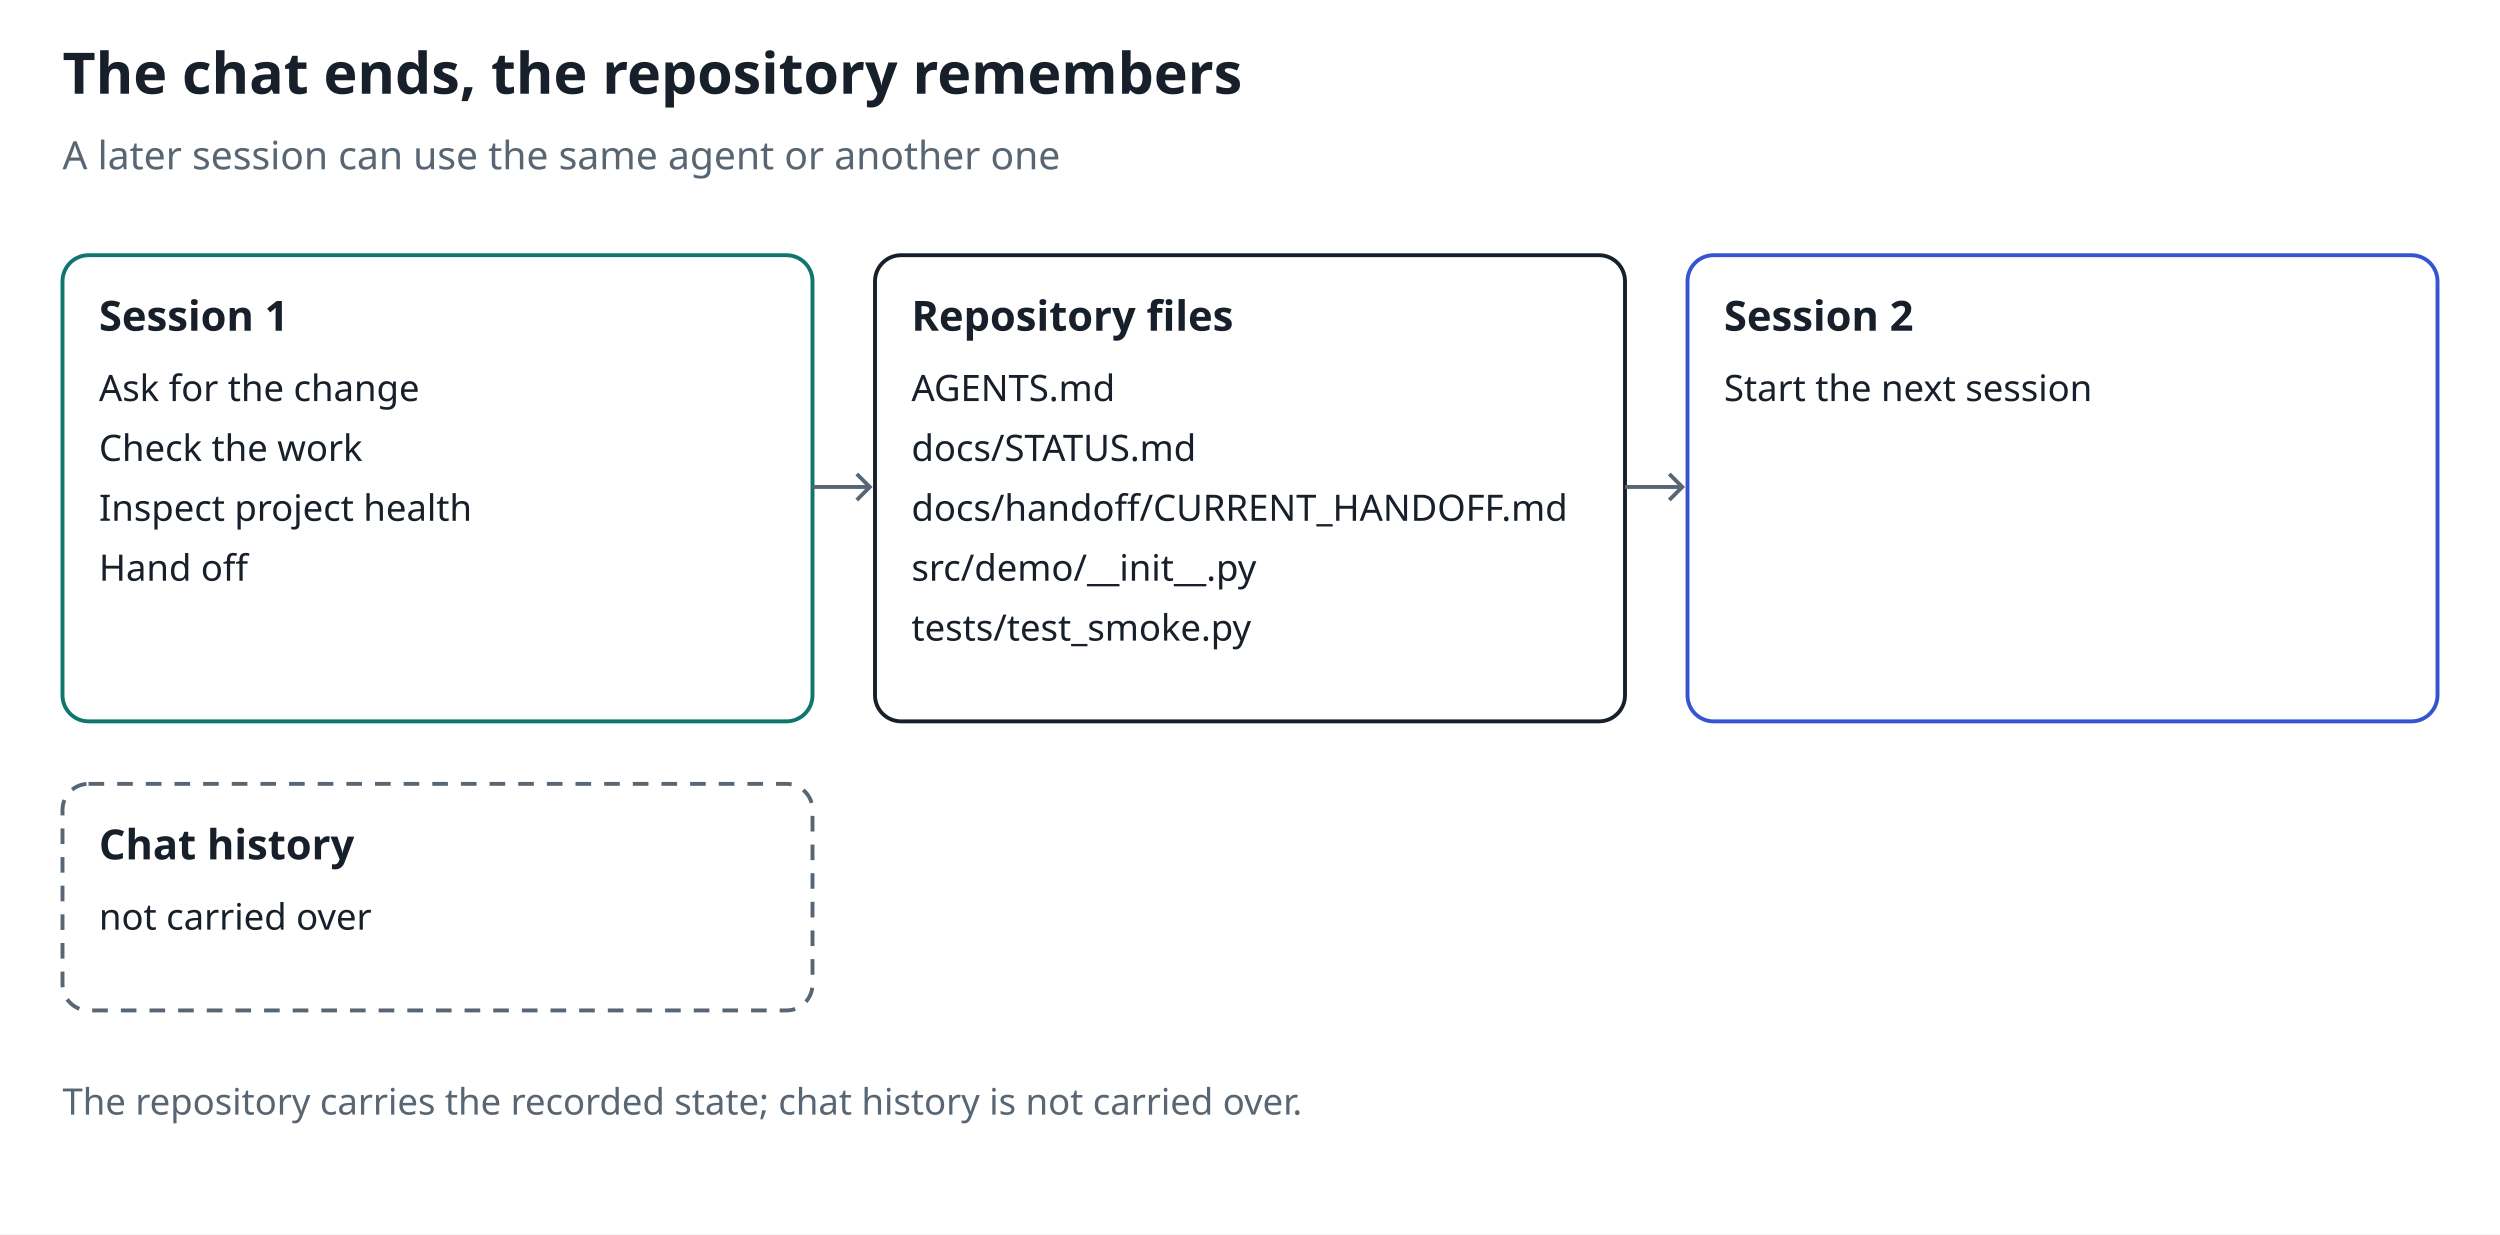
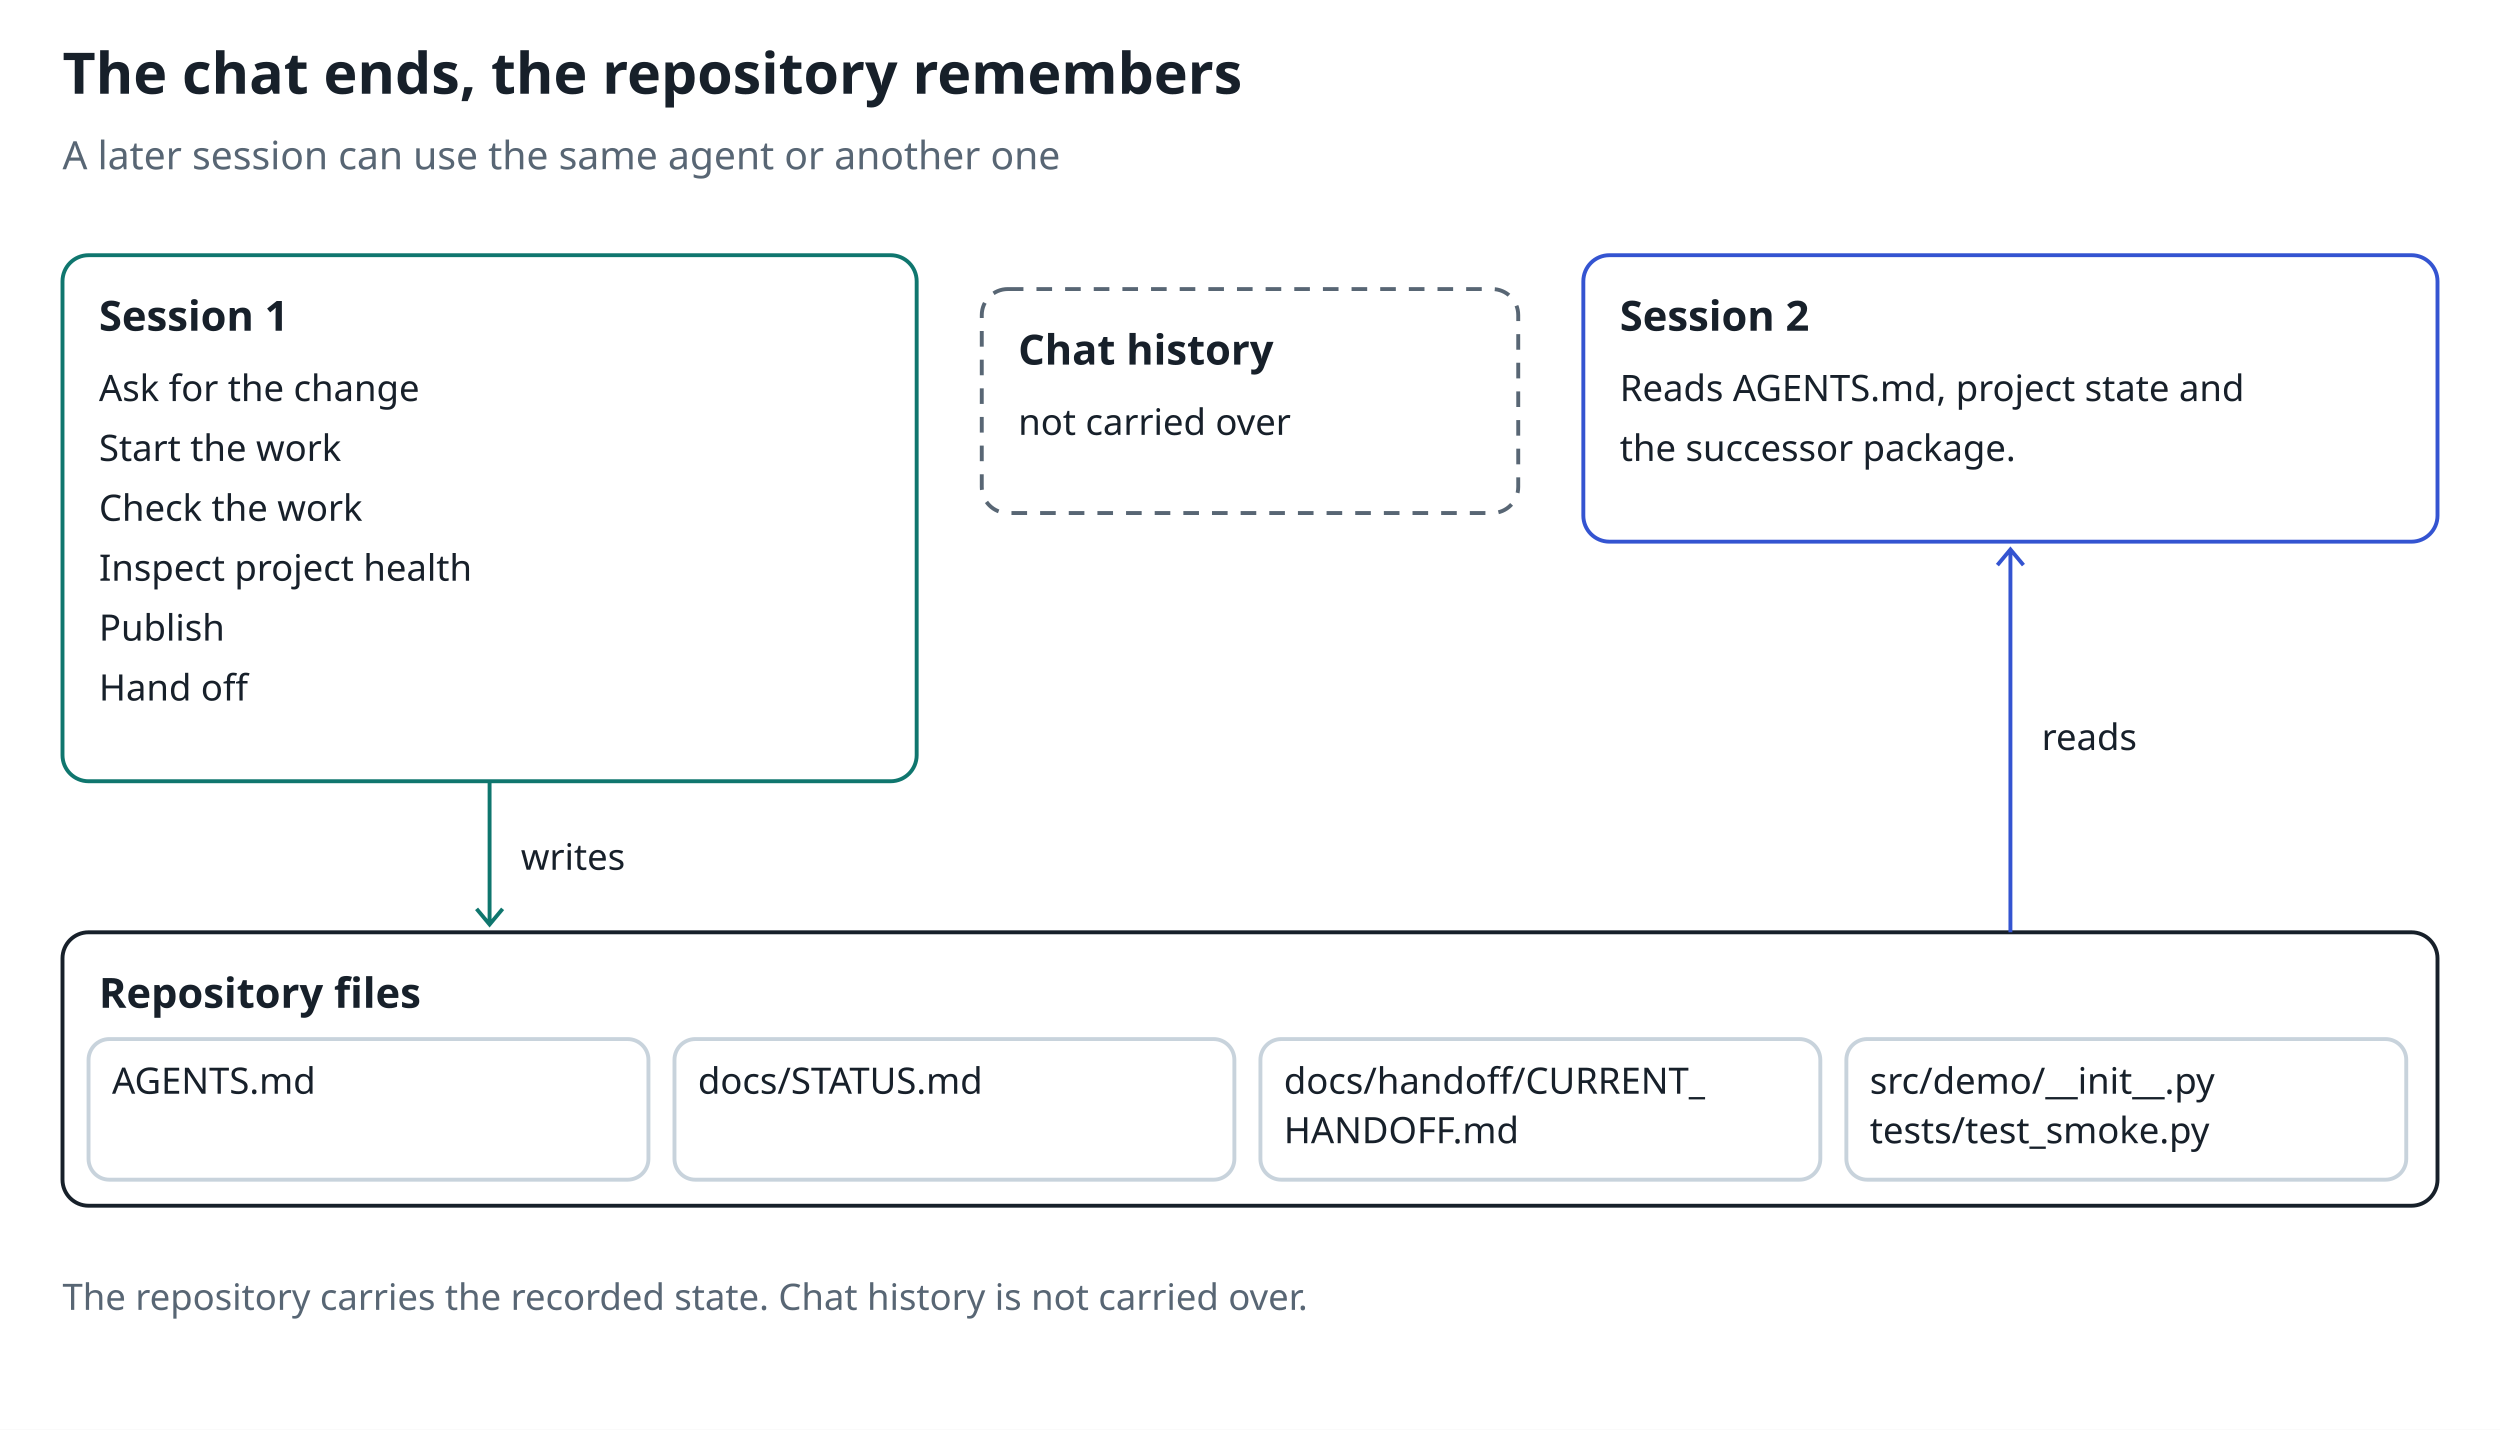
- <svg xmlns="http://www.w3.org/2000/svg" viewBox="0 0 960 474" role="img" aria-labelledby="title desc">
+ <svg xmlns="http://www.w3.org/2000/svg" viewBox="0 0 960 549" role="img" aria-labelledby="title desc">
  <style>.title{font:700 22px sans-serif;fill:#17202a}.sub{font:15px sans-serif;fill:#586674}.head{font:700 16px sans-serif;fill:#17202a}.body{font:14px sans-serif;fill:#17202a}.foot{font:14px sans-serif;fill:#586674}</style>
-   <rect width="960" height="474" fill="#fff" />
+   <rect width="960" height="549" fill="#fff" />
  <text x="24" y="36" class="title">The chat ends, the repository remembers</text>
  <text x="24" y="65" class="sub">A later session can use the same agent or another one</text>
-   <rect x="24" y="98" width="288" height="179" rx="10" fill="#fff" stroke="#0f766e" stroke-width="1.5" />
+   <rect x="24" y="98" width="328" height="202" rx="10" fill="#fff" stroke="#0f766e" stroke-width="1.5" />
  <text x="38" y="127" class="head">Session 1</text>
  <text x="38" y="154" class="body">Ask for the change</text>
-   <text x="38" y="177" class="body">Check the work</text>
-   <text x="38" y="200" class="body">Inspect project health</text>
-   <text x="38" y="223" class="body">Hand off</text>
-   <path d="M0 0h22m-5 -5 5 5 -5 5" transform="translate(312 187)" fill="none" stroke="#586674" stroke-width="1.5" />
-   <rect x="336" y="98" width="288" height="179" rx="10" fill="#fff" stroke="#17202a" stroke-width="1.5" />
-   <text x="350" y="127" class="head">Repository files</text>
-   <text x="350" y="154" class="body">AGENTS.md</text>
-   <text x="350" y="177" class="body">docs/STATUS.md</text>
-   <text x="350" y="200" class="body">docs/handoff/CURRENT_HANDOFF.md</text>
-   <text x="350" y="223" class="body">src/demo/__init__.py</text>
-   <text x="350" y="246" class="body">tests/test_smoke.py</text>
-   <path d="M0 0h22m-5 -5 5 5 -5 5" transform="translate(624 187)" fill="none" stroke="#586674" stroke-width="1.5" />
-   <rect x="648" y="98" width="288" height="179" rx="10" fill="#fff" stroke="#3454d1" stroke-width="1.5" />
-   <text x="662" y="127" class="head">Session 2</text>
-   <text x="662" y="154" class="body">Start the next session</text>
-   <rect x="24" y="301" width="288" height="87" rx="10" fill="#fff" stroke="#586674" stroke-width="1.5" stroke-dasharray="6 5" />
-   <text x="38" y="330" class="head">Chat history</text>
-   <text x="38" y="357" class="body">not carried over</text>
-   <text x="24" y="428" class="foot">The repository carries the recorded state; chat history is not carried over.</text>
+   <text x="38" y="177" class="body">Start the work</text>
+   <text x="38" y="200" class="body">Check the work</text>
+   <text x="38" y="223" class="body">Inspect project health</text>
+   <text x="38" y="246" class="body">Publish</text>
+   <text x="38" y="269" class="body">Hand off</text>
+   <rect x="608" y="98" width="328" height="110" rx="10" fill="#fff" stroke="#3454d1" stroke-width="1.5" />
+   <text x="622" y="127" class="head">Session 2</text>
+   <text x="622" y="154" class="body">Reads AGENTS.md, project state and</text>
+   <text x="622" y="177" class="body">the successor package.</text>
+   <rect x="377" y="111" width="206" height="86" rx="10" fill="#fff" stroke="#586674" stroke-width="1.5" stroke-dasharray="6 5" />
+   <text x="391" y="140" class="head">Chat history</text>
+   <text x="391" y="167" class="body">not carried over</text>
+   <rect x="24" y="358" width="912" height="105" rx="10" fill="#fff" stroke="#17202a" stroke-width="1.5" />
+   <text x="38" y="387" class="head">Repository files</text>
+   <rect x="34" y="399" width="215" height="54" rx="8" fill="#fff" stroke="#c8d3dc" stroke-width="1.5" />
+   <text x="43" y="420" class="body">AGENTS.md</text>
+   <rect x="259" y="399" width="215" height="54" rx="8" fill="#fff" stroke="#c8d3dc" stroke-width="1.5" />
+   <text x="268" y="420" class="body">docs/STATUS.md</text>
+   <rect x="484" y="399" width="215" height="54" rx="8" fill="#fff" stroke="#c8d3dc" stroke-width="1.5" />
+   <text x="493" y="420" class="body">docs/handoff/CURRENT_</text>
+   <text x="493" y="439" class="body">HANDOFF.md</text>
+   <rect x="709" y="399" width="215" height="54" rx="8" fill="#fff" stroke="#c8d3dc" stroke-width="1.5" />
+   <text x="718" y="420" class="body">src/demo/__init__.py</text>
+   <text x="718" y="439" class="body">tests/test_smoke.py</text>
+   <path d="M188 300V355m-5 -6 5 6 5 -6" fill="none" stroke="#0f766e" stroke-width="1.5" />
+   <text x="200" y="334" class="body">writes</text>
+   <path d="M772 358V211m-5 6 5 -6 5 6" fill="none" stroke="#3454d1" stroke-width="1.5" />
+   <text x="784" y="288" class="body">reads</text>
+   <text x="24" y="503" class="foot">The repository carries the recorded state. Chat history is not carried over.</text>
</svg>
